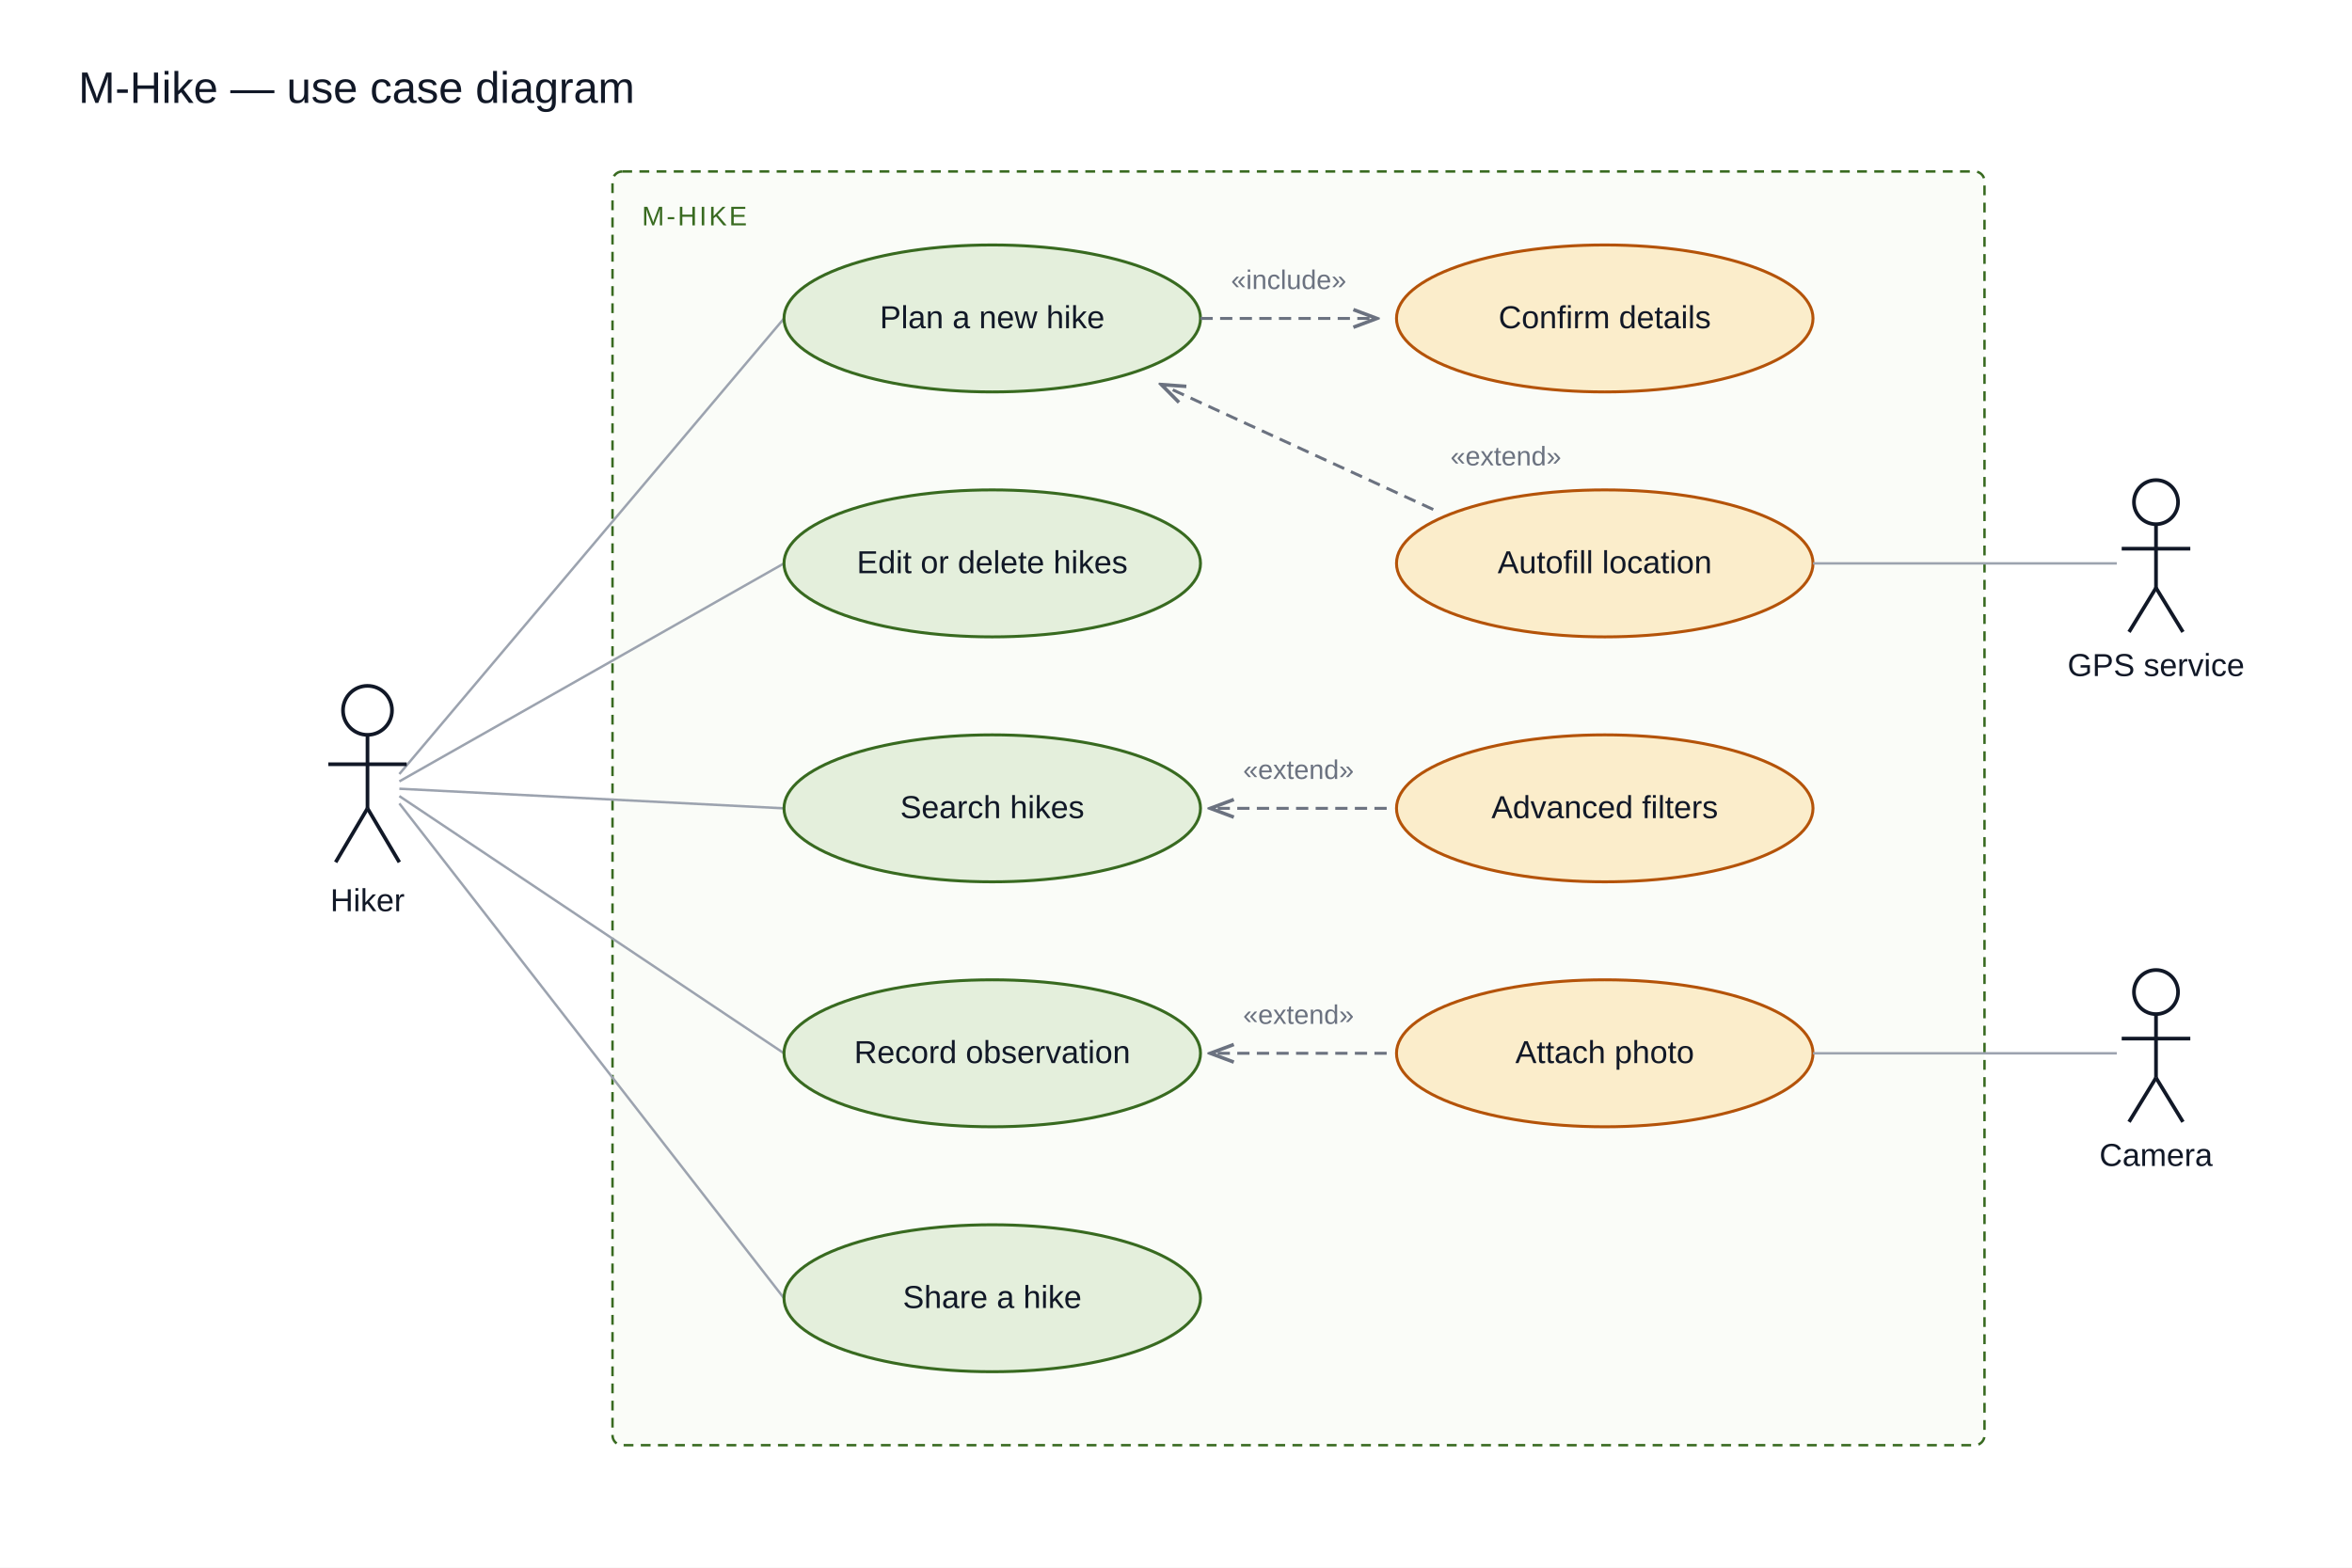
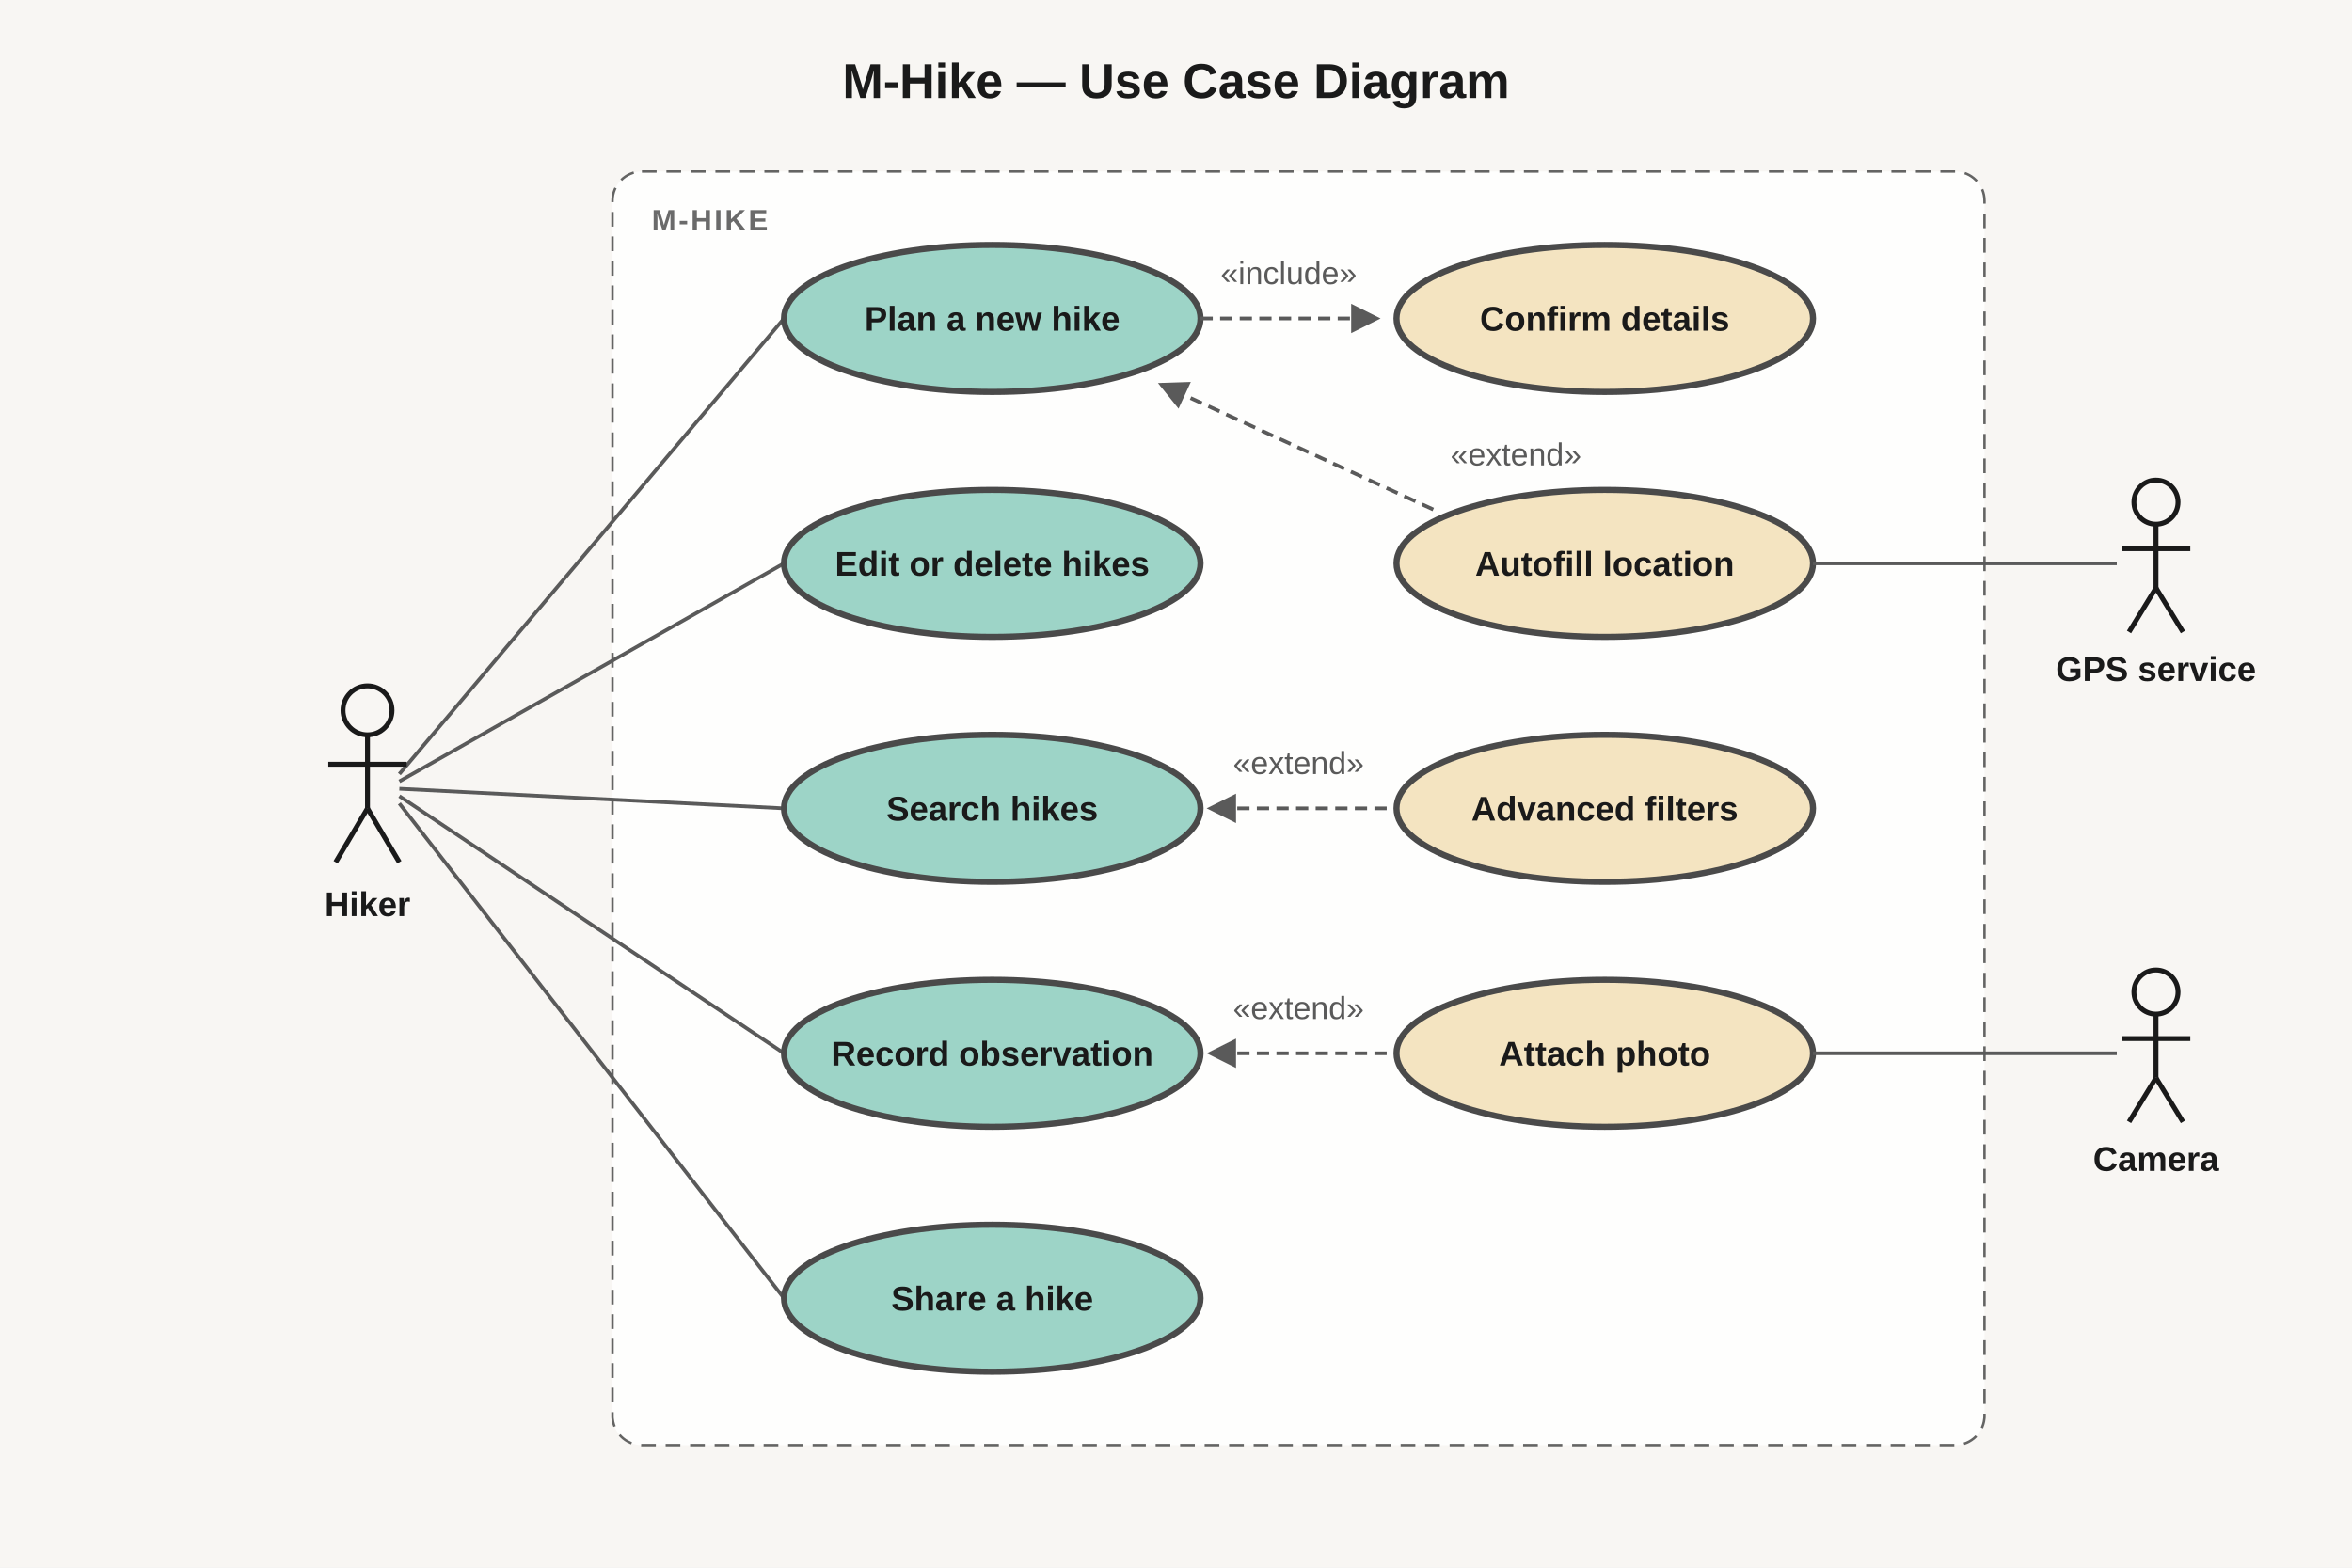
<svg xmlns="http://www.w3.org/2000/svg" viewBox="0 0 960 640" width="960" height="640">
  <style>
    text { font-family: -apple-system, BlinkMacSystemFont, 'Segoe UI', 'Helvetica Neue', Arial, sans-serif; }
  </style>
  <defs>
-     <marker id="arrow-open" markerWidth="10" markerHeight="8" refX="9" refY="4" orient="auto">
-       <path d="M1,1 L9,4 L1,7" fill="none" stroke="#6b7280" stroke-width="1.2" />
+     <marker id="arrow-claude" markerWidth="8" markerHeight="8" refX="7" refY="4" orient="auto">
+       <polygon points="0 0, 8 4, 0 8" fill="#5a5a5a" />
    </marker>
  </defs>
-   <rect width="960" height="640" fill="#ffffff" />
-   <text x="32" y="42" font-size="18" font-weight="500" fill="#111827">M-Hike — use case diagram</text>
-   <rect x="250" y="70" width="560" height="520" rx="4" fill="#FAFCF8" stroke="#386A20" stroke-width="1" stroke-dasharray="4,3" />
-   <text x="262" y="92" font-size="11" font-weight="500" letter-spacing="0.08em" fill="#386A20">M-HIKE</text>
-   <line x1="163" y1="316" x2="320" y2="130" stroke="#9ca3af" stroke-width="1" />
-   <line x1="163" y1="319" x2="320" y2="230" stroke="#9ca3af" stroke-width="1" />
-   <line x1="163" y1="322" x2="320" y2="330" stroke="#9ca3af" stroke-width="1" />
-   <line x1="163" y1="325" x2="320" y2="430" stroke="#9ca3af" stroke-width="1" />
-   <line x1="163" y1="328" x2="320" y2="530" stroke="#9ca3af" stroke-width="1" />
-   <circle cx="150" cy="290" r="10" fill="none" stroke="#111827" stroke-width="1.5" />
-   <line x1="150" y1="300" x2="150" y2="330" stroke="#111827" stroke-width="1.5" />
-   <line x1="134" y1="312" x2="166" y2="312" stroke="#111827" stroke-width="1.5" />
-   <line x1="150" y1="330" x2="137" y2="352" stroke="#111827" stroke-width="1.5" />
-   <line x1="150" y1="330" x2="163" y2="352" stroke="#111827" stroke-width="1.5" />
-   <text x="150" y="372" font-size="13" font-weight="500" fill="#111827" text-anchor="middle">Hiker</text>
-   <ellipse cx="405" cy="130" rx="85" ry="30" fill="#E4EFDC" stroke="#386A20" stroke-width="1.2" />
-   <text x="405" y="134" font-size="13" fill="#111827" text-anchor="middle">Plan a new hike</text>
-   <ellipse cx="405" cy="230" rx="85" ry="30" fill="#E4EFDC" stroke="#386A20" stroke-width="1.2" />
-   <text x="405" y="234" font-size="13" fill="#111827" text-anchor="middle">Edit or delete hikes</text>
-   <ellipse cx="405" cy="330" rx="85" ry="30" fill="#E4EFDC" stroke="#386A20" stroke-width="1.2" />
-   <text x="405" y="334" font-size="13" fill="#111827" text-anchor="middle">Search hikes</text>
-   <ellipse cx="405" cy="430" rx="85" ry="30" fill="#E4EFDC" stroke="#386A20" stroke-width="1.2" />
-   <text x="405" y="434" font-size="13" fill="#111827" text-anchor="middle">Record observation</text>
-   <ellipse cx="405" cy="530" rx="85" ry="30" fill="#E4EFDC" stroke="#386A20" stroke-width="1.2" />
-   <text x="405" y="534" font-size="13" fill="#111827" text-anchor="middle">Share a hike</text>
-   <ellipse cx="655" cy="130" rx="85" ry="30" fill="#FBEDCB" stroke="#B45309" stroke-width="1.2" />
-   <text x="655" y="134" font-size="13" fill="#111827" text-anchor="middle">Confirm details</text>
-   <ellipse cx="655" cy="230" rx="85" ry="30" fill="#FBEDCB" stroke="#B45309" stroke-width="1.2" />
-   <text x="655" y="234" font-size="13" fill="#111827" text-anchor="middle">Autofill location</text>
-   <ellipse cx="655" cy="330" rx="85" ry="30" fill="#FBEDCB" stroke="#B45309" stroke-width="1.2" />
-   <text x="655" y="334" font-size="13" fill="#111827" text-anchor="middle">Advanced filters</text>
-   <ellipse cx="655" cy="430" rx="85" ry="30" fill="#FBEDCB" stroke="#B45309" stroke-width="1.2" />
-   <text x="655" y="434" font-size="13" fill="#111827" text-anchor="middle">Attach photo</text>
-   <line x1="490" y1="130" x2="562" y2="130" stroke="#6b7280" stroke-width="1.2" stroke-dasharray="5,3" marker-end="url(#arrow-open)" />
-   <text x="526" y="118" font-size="11" fill="#6b7280" text-anchor="middle">«include»</text>
-   <line x1="585" y1="208" x2="474" y2="157" stroke="#6b7280" stroke-width="1.2" stroke-dasharray="5,3" marker-end="url(#arrow-open)" />
-   <text x="592" y="190" font-size="11" fill="#6b7280">«extend»</text>
-   <line x1="566" y1="330" x2="494" y2="330" stroke="#6b7280" stroke-width="1.2" stroke-dasharray="5,3" marker-end="url(#arrow-open)" />
-   <text x="530" y="318" font-size="11" fill="#6b7280" text-anchor="middle">«extend»</text>
-   <line x1="566" y1="430" x2="494" y2="430" stroke="#6b7280" stroke-width="1.2" stroke-dasharray="5,3" marker-end="url(#arrow-open)" />
-   <text x="530" y="418" font-size="11" fill="#6b7280" text-anchor="middle">«extend»</text>
-   <line x1="740" y1="230" x2="864" y2="230" stroke="#9ca3af" stroke-width="1" />
-   <circle cx="880" cy="205" r="9" fill="none" stroke="#111827" stroke-width="1.5" />
-   <line x1="880" y1="214" x2="880" y2="240" stroke="#111827" stroke-width="1.5" />
-   <line x1="866" y1="224" x2="894" y2="224" stroke="#111827" stroke-width="1.5" />
-   <line x1="880" y1="240" x2="869" y2="258" stroke="#111827" stroke-width="1.5" />
-   <line x1="880" y1="240" x2="891" y2="258" stroke="#111827" stroke-width="1.5" />
-   <text x="880" y="276" font-size="13" font-weight="500" fill="#111827" text-anchor="middle">GPS service</text>
-   <line x1="740" y1="430" x2="864" y2="430" stroke="#9ca3af" stroke-width="1" />
-   <circle cx="880" cy="405" r="9" fill="none" stroke="#111827" stroke-width="1.5" />
-   <line x1="880" y1="414" x2="880" y2="440" stroke="#111827" stroke-width="1.5" />
-   <line x1="866" y1="424" x2="894" y2="424" stroke="#111827" stroke-width="1.5" />
-   <line x1="880" y1="440" x2="869" y2="458" stroke="#111827" stroke-width="1.5" />
-   <line x1="880" y1="440" x2="891" y2="458" stroke="#111827" stroke-width="1.5" />
-   <text x="880" y="476" font-size="13" font-weight="500" fill="#111827" text-anchor="middle">Camera</text>
+   <rect width="960" height="640" fill="#f8f6f3" />
+   <text x="480" y="40" text-anchor="middle" fill="#1a1a1a" font-size="20" font-weight="700">M-Hike — Use Case Diagram</text>
+   <rect x="250" y="70" width="560" height="520" rx="12" fill="#ffffff" stroke="#4a4a4a" stroke-width="1" stroke-dasharray="6,4" opacity="0.85" />
+   <text x="266" y="94" font-size="12" font-weight="600" letter-spacing="0.08em" fill="#6a6a6a">M-HIKE</text>
+   <line x1="163" y1="316" x2="320" y2="130" stroke="#5a5a5a" stroke-width="1.5" />
+   <line x1="163" y1="319" x2="320" y2="230" stroke="#5a5a5a" stroke-width="1.5" />
+   <line x1="163" y1="322" x2="320" y2="330" stroke="#5a5a5a" stroke-width="1.5" />
+   <line x1="163" y1="325" x2="320" y2="430" stroke="#5a5a5a" stroke-width="1.5" />
+   <line x1="163" y1="328" x2="320" y2="530" stroke="#5a5a5a" stroke-width="1.5" />
+   <circle cx="150" cy="290" r="10" fill="none" stroke="#1a1a1a" stroke-width="2" />
+   <line x1="150" y1="300" x2="150" y2="330" stroke="#1a1a1a" stroke-width="2" />
+   <line x1="134" y1="312" x2="166" y2="312" stroke="#1a1a1a" stroke-width="2" />
+   <line x1="150" y1="330" x2="137" y2="352" stroke="#1a1a1a" stroke-width="2" />
+   <line x1="150" y1="330" x2="163" y2="352" stroke="#1a1a1a" stroke-width="2" />
+   <text x="150" y="374" font-size="14" font-weight="600" fill="#1a1a1a" text-anchor="middle">Hiker</text>
+   <ellipse cx="405" cy="130" rx="85" ry="30" fill="#9dd4c7" stroke="#4a4a4a" stroke-width="2.5" />
+   <text x="405" y="135" font-size="14" font-weight="600" fill="#1a1a1a" text-anchor="middle">Plan a new hike</text>
+   <ellipse cx="405" cy="230" rx="85" ry="30" fill="#9dd4c7" stroke="#4a4a4a" stroke-width="2.5" />
+   <text x="405" y="235" font-size="14" font-weight="600" fill="#1a1a1a" text-anchor="middle">Edit or delete hikes</text>
+   <ellipse cx="405" cy="330" rx="85" ry="30" fill="#9dd4c7" stroke="#4a4a4a" stroke-width="2.5" />
+   <text x="405" y="335" font-size="14" font-weight="600" fill="#1a1a1a" text-anchor="middle">Search hikes</text>
+   <ellipse cx="405" cy="430" rx="85" ry="30" fill="#9dd4c7" stroke="#4a4a4a" stroke-width="2.5" />
+   <text x="405" y="435" font-size="14" font-weight="600" fill="#1a1a1a" text-anchor="middle">Record observation</text>
+   <ellipse cx="405" cy="530" rx="85" ry="30" fill="#9dd4c7" stroke="#4a4a4a" stroke-width="2.5" />
+   <text x="405" y="535" font-size="14" font-weight="600" fill="#1a1a1a" text-anchor="middle">Share a hike</text>
+   <ellipse cx="655" cy="130" rx="85" ry="30" fill="#f4e4c1" stroke="#4a4a4a" stroke-width="2.5" />
+   <text x="655" y="135" font-size="14" font-weight="600" fill="#1a1a1a" text-anchor="middle">Confirm details</text>
+   <ellipse cx="655" cy="230" rx="85" ry="30" fill="#f4e4c1" stroke="#4a4a4a" stroke-width="2.5" />
+   <text x="655" y="235" font-size="14" font-weight="600" fill="#1a1a1a" text-anchor="middle">Autofill location</text>
+   <ellipse cx="655" cy="330" rx="85" ry="30" fill="#f4e4c1" stroke="#4a4a4a" stroke-width="2.5" />
+   <text x="655" y="335" font-size="14" font-weight="600" fill="#1a1a1a" text-anchor="middle">Advanced filters</text>
+   <ellipse cx="655" cy="430" rx="85" ry="30" fill="#f4e4c1" stroke="#4a4a4a" stroke-width="2.5" />
+   <text x="655" y="435" font-size="14" font-weight="600" fill="#1a1a1a" text-anchor="middle">Attach photo</text>
+   <line x1="490" y1="130" x2="562" y2="130" stroke="#5a5a5a" stroke-width="1.5" stroke-dasharray="5,3" marker-end="url(#arrow-claude)" />
+   <text x="526" y="116" font-size="13" fill="#5a5a5a" text-anchor="middle">«include»</text>
+   <line x1="585" y1="208" x2="474" y2="157" stroke="#5a5a5a" stroke-width="1.5" stroke-dasharray="5,3" marker-end="url(#arrow-claude)" />
+   <text x="592" y="190" font-size="13" fill="#5a5a5a">«extend»</text>
+   <line x1="566" y1="330" x2="494" y2="330" stroke="#5a5a5a" stroke-width="1.5" stroke-dasharray="5,3" marker-end="url(#arrow-claude)" />
+   <text x="530" y="316" font-size="13" fill="#5a5a5a" text-anchor="middle">«extend»</text>
+   <line x1="566" y1="430" x2="494" y2="430" stroke="#5a5a5a" stroke-width="1.5" stroke-dasharray="5,3" marker-end="url(#arrow-claude)" />
+   <text x="530" y="416" font-size="13" fill="#5a5a5a" text-anchor="middle">«extend»</text>
+   <line x1="740" y1="230" x2="864" y2="230" stroke="#5a5a5a" stroke-width="1.5" />
+   <circle cx="880" cy="205" r="9" fill="none" stroke="#1a1a1a" stroke-width="2" />
+   <line x1="880" y1="214" x2="880" y2="240" stroke="#1a1a1a" stroke-width="2" />
+   <line x1="866" y1="224" x2="894" y2="224" stroke="#1a1a1a" stroke-width="2" />
+   <line x1="880" y1="240" x2="869" y2="258" stroke="#1a1a1a" stroke-width="2" />
+   <line x1="880" y1="240" x2="891" y2="258" stroke="#1a1a1a" stroke-width="2" />
+   <text x="880" y="278" font-size="14" font-weight="600" fill="#1a1a1a" text-anchor="middle">GPS service</text>
+   <line x1="740" y1="430" x2="864" y2="430" stroke="#5a5a5a" stroke-width="1.5" />
+   <circle cx="880" cy="405" r="9" fill="none" stroke="#1a1a1a" stroke-width="2" />
+   <line x1="880" y1="414" x2="880" y2="440" stroke="#1a1a1a" stroke-width="2" />
+   <line x1="866" y1="424" x2="894" y2="424" stroke="#1a1a1a" stroke-width="2" />
+   <line x1="880" y1="440" x2="869" y2="458" stroke="#1a1a1a" stroke-width="2" />
+   <line x1="880" y1="440" x2="891" y2="458" stroke="#1a1a1a" stroke-width="2" />
+   <text x="880" y="478" font-size="14" font-weight="600" fill="#1a1a1a" text-anchor="middle">Camera</text>
</svg>
